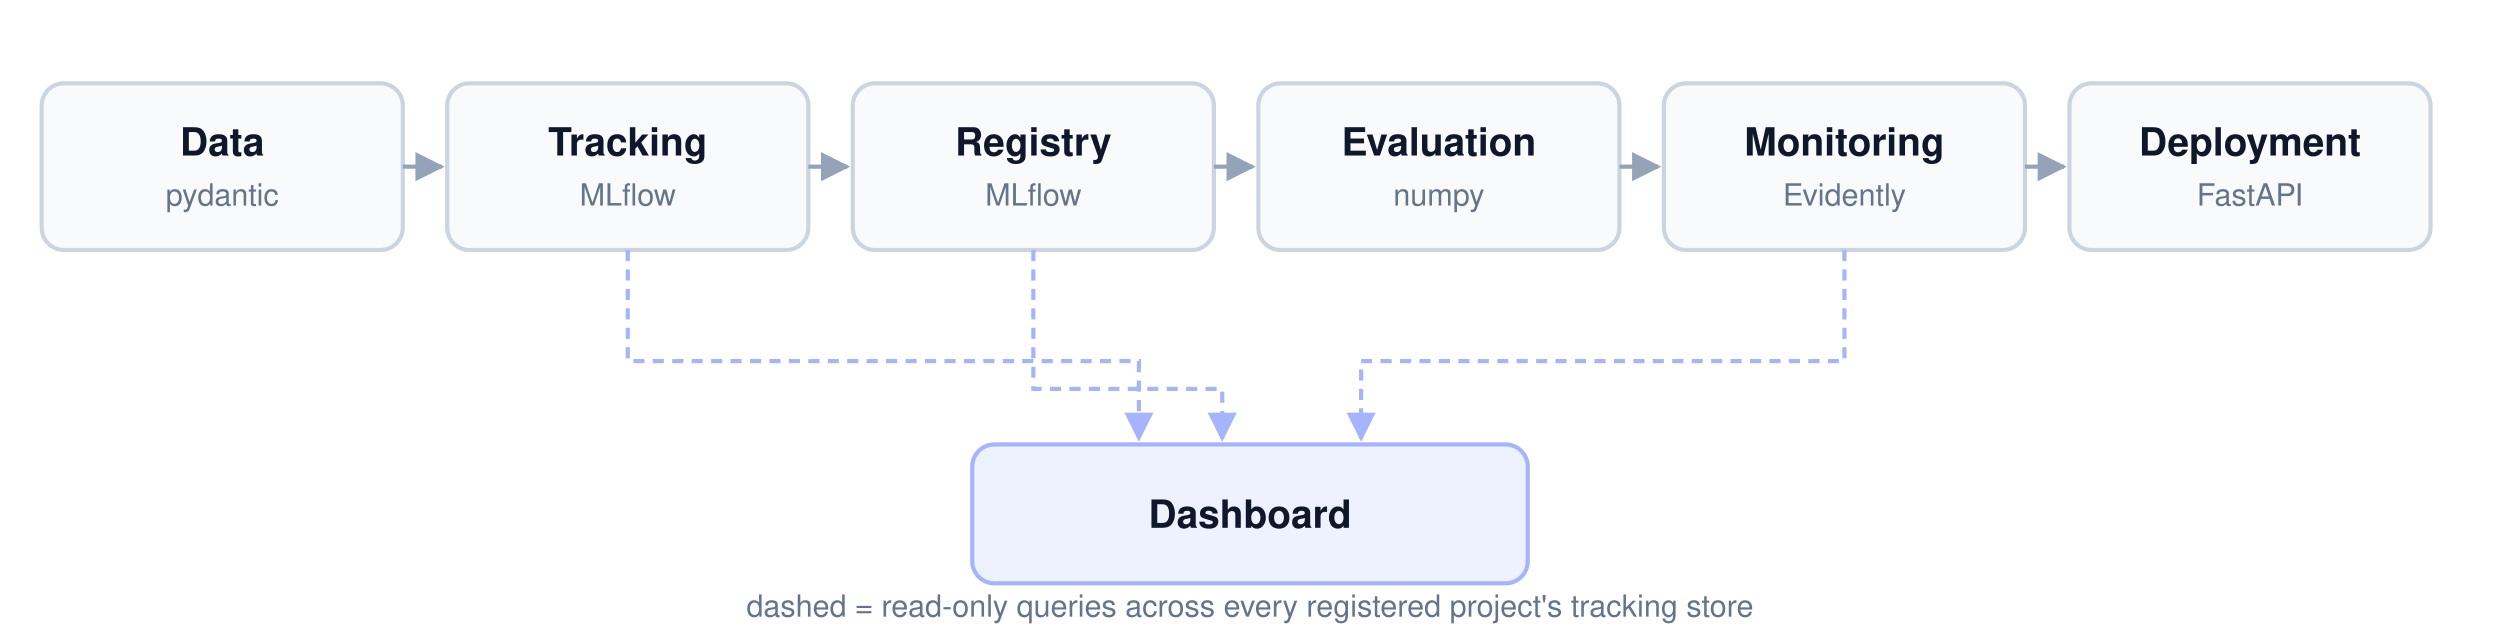
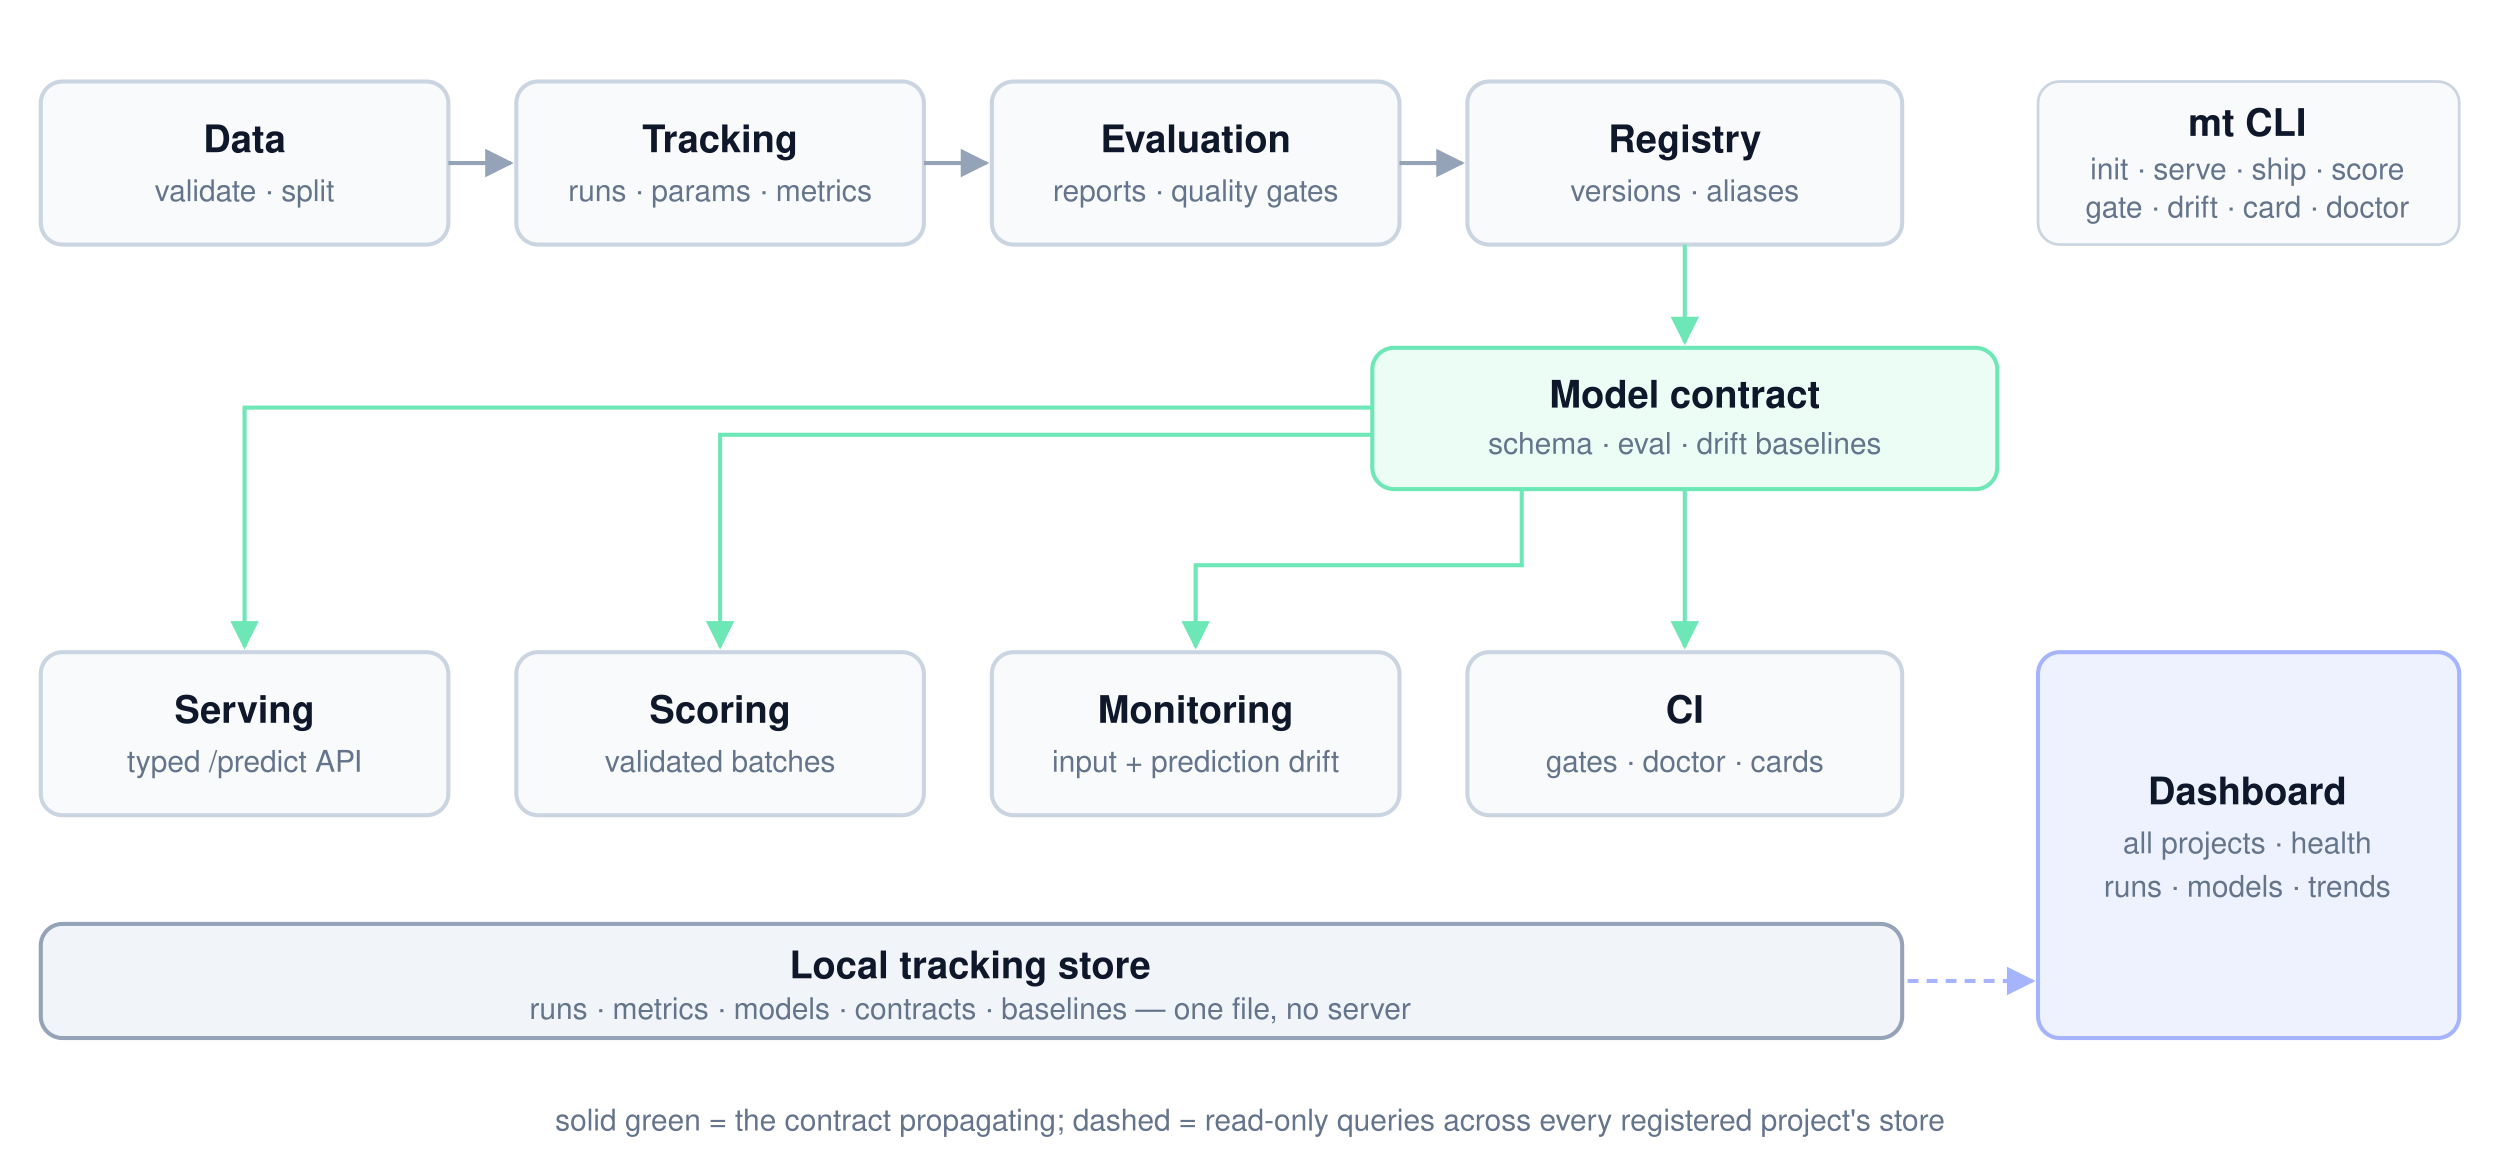
- <svg xmlns="http://www.w3.org/2000/svg" width="900" height="230" viewBox="0 0 900 230" font-family="-apple-system, Segoe UI, Helvetica, Arial, sans-serif">
+ <svg xmlns="http://www.w3.org/2000/svg" width="920" height="430" viewBox="0 0 920 430" font-family="-apple-system, Segoe UI, Helvetica, Arial, sans-serif">
  <style>
    .box { fill: #f8fafc; stroke: #cbd5e1; stroke-width: 1.5; }
+     .contractbox { fill: #ecfdf5; stroke: #6ee7b7; stroke-width: 1.5; }
+     .storebox { fill: #f1f5f9; stroke: #94a3b8; stroke-width: 1.5; }
    .dashboardbox { fill: #eef2ff; stroke: #a5b4fc; stroke-width: 1.5; }
+     .clichip { fill: #f8fafc; stroke: #cbd5e1; stroke-width: 1; }
    .label { fill: #0f172a; font-size: 14px; font-weight: 600; }
    .sub { fill: #64748b; font-size: 11px; }
    .caption { fill: #64748b; font-size: 11px; }
    .arrow { stroke: #94a3b8; stroke-width: 1.5; fill: none; marker-end: url(#arrow); }
+     .flow { stroke: #6ee7b7; stroke-width: 1.5; fill: none; marker-end: url(#arrowGreen); }
    .dash { stroke: #a5b4fc; stroke-width: 1.5; fill: none; stroke-dasharray: 4 3; marker-end: url(#arrowIndigo); }
    @media (prefers-color-scheme: dark) {
      .box { fill: #1e293b; stroke: #475569; }
+       .contractbox { fill: #064e3b; stroke: #34d399; }
+       .storebox { fill: #0f172a; stroke: #64748b; }
      .dashboardbox { fill: #312e81; stroke: #6366f1; }
+       .clichip { fill: #1e293b; stroke: #475569; }
      .label { fill: #e2e8f0; }
      .sub { fill: #94a3b8; }
      .caption { fill: #94a3b8; }
      .arrow { stroke: #64748b; }
+       .flow { stroke: #34d399; }
      .dash { stroke: #818cf8; }
    }
  </style>
  <defs>
    <marker id="arrow" viewBox="0 0 10 10" refX="9" refY="5" markerWidth="7" markerHeight="7" orient="auto-start-reverse">
      <path d="M0,0 L10,5 L0,10 z" fill="#94a3b8" />
    </marker>
+     <marker id="arrowGreen" viewBox="0 0 10 10" refX="9" refY="5" markerWidth="7" markerHeight="7" orient="auto-start-reverse">
+       <path d="M0,0 L10,5 L0,10 z" fill="#6ee7b7" />
+     </marker>
    <marker id="arrowIndigo" viewBox="0 0 10 10" refX="9" refY="5" markerWidth="7" markerHeight="7" orient="auto-start-reverse">
      <path d="M0,0 L10,5 L0,10 z" fill="#a5b4fc" />
    </marker>
  </defs>
  <g>
-     <rect class="box" x="15" y="30" width="130" height="60" rx="8" />
-     <rect class="box" x="161" y="30" width="130" height="60" rx="8" />
-     <rect class="box" x="307" y="30" width="130" height="60" rx="8" />
-     <rect class="box" x="453" y="30" width="130" height="60" rx="8" />
-     <rect class="box" x="599" y="30" width="130" height="60" rx="8" />
-     <rect class="box" x="745" y="30" width="130" height="60" rx="8" />
-     <text class="label" x="80" y="56" text-anchor="middle">Data</text>
-     <text class="sub" x="80" y="74" text-anchor="middle">pydantic</text>
-     <text class="label" x="226" y="56" text-anchor="middle">Tracking</text>
-     <text class="sub" x="226" y="74" text-anchor="middle">MLflow</text>
-     <text class="label" x="372" y="56" text-anchor="middle">Registry</text>
-     <text class="sub" x="372" y="74" text-anchor="middle">MLflow</text>
-     <text class="label" x="518" y="56" text-anchor="middle">Evaluation</text>
-     <text class="sub" x="518" y="74" text-anchor="middle">numpy</text>
-     <text class="label" x="664" y="56" text-anchor="middle">Monitoring</text>
-     <text class="sub" x="664" y="74" text-anchor="middle">Evidently</text>
-     <text class="label" x="810" y="56" text-anchor="middle">Deployment</text>
-     <text class="sub" x="810" y="74" text-anchor="middle">FastAPI</text>
+     <rect class="box" x="15" y="30" width="150" height="60" rx="8" />
+     <rect class="box" x="190" y="30" width="150" height="60" rx="8" />
+     <rect class="box" x="365" y="30" width="150" height="60" rx="8" />
+     <rect class="box" x="540" y="30" width="160" height="60" rx="8" />
+     <text class="label" x="90" y="56" text-anchor="middle">Data</text>
+     <text class="sub" x="90" y="74" text-anchor="middle">validate · split</text>
+     <text class="label" x="265" y="56" text-anchor="middle">Tracking</text>
+     <text class="sub" x="265" y="74" text-anchor="middle">runs · params · metrics</text>
+     <text class="label" x="440" y="56" text-anchor="middle">Evaluation</text>
+     <text class="sub" x="440" y="74" text-anchor="middle">reports · quality gates</text>
+     <text class="label" x="620" y="56" text-anchor="middle">Registry</text>
+     <text class="sub" x="620" y="74" text-anchor="middle">versions · aliases</text>
  </g>
-   <path class="arrow" d="M145,60 L159,60" />
-   <path class="arrow" d="M291,60 L305,60" />
-   <path class="arrow" d="M437,60 L451,60" />
-   <path class="arrow" d="M583,60 L597,60" />
-   <path class="arrow" d="M729,60 L743,60" />
-   <rect class="dashboardbox" x="350" y="160" width="200" height="50" rx="8" />
-   <text class="label" x="450" y="190" text-anchor="middle">Dashboard</text>
-   <path class="dash" d="M226,90 L226,130 L410,130 L410,158" />
-   <path class="dash" d="M372,90 L372,140 L440,140 L440,158" />
-   <path class="dash" d="M664,90 L664,130 L490,130 L490,158" />
-   <text class="caption" x="450" y="222" text-anchor="middle">
-     dashed = read-only queries across every registered project's tracking store
+   <path class="arrow" d="M165,60 L188,60" />
+   <path class="arrow" d="M340,60 L363,60" />
+   <path class="arrow" d="M515,60 L538,60" />
+   <rect class="contractbox" x="505" y="128" width="230" height="52" rx="8" />
+   <text class="label" x="620" y="150" text-anchor="middle">Model contract</text>
+   <text class="sub" x="620" y="167" text-anchor="middle">schema · eval · drift baselines</text>
+   <path class="flow" d="M620,90 L620,126" />
+   <g>
+     <rect class="box" x="15" y="240" width="150" height="60" rx="8" />
+     <rect class="box" x="190" y="240" width="150" height="60" rx="8" />
+     <rect class="box" x="365" y="240" width="150" height="60" rx="8" />
+     <rect class="box" x="540" y="240" width="160" height="60" rx="8" />
+     <text class="label" x="90" y="266" text-anchor="middle">Serving</text>
+     <text class="sub" x="90" y="284" text-anchor="middle">typed /predict API</text>
+     <text class="label" x="265" y="266" text-anchor="middle">Scoring</text>
+     <text class="sub" x="265" y="284" text-anchor="middle">validated batches</text>
+     <text class="label" x="440" y="266" text-anchor="middle">Monitoring</text>
+     <text class="sub" x="440" y="284" text-anchor="middle">input + prediction drift</text>
+     <text class="label" x="620" y="266" text-anchor="middle">CI</text>
+     <text class="sub" x="620" y="284" text-anchor="middle">gates · doctor · cards</text>
+   </g>
+   <path class="flow" d="M505,150 L90,150 L90,238" />
+   <path class="flow" d="M505,160 L265,160 L265,238" />
+   <path class="flow" d="M560,180 L560,208 L440,208 L440,238" />
+   <path class="flow" d="M620,180 L620,238" />
+   <rect class="storebox" x="15" y="340" width="685" height="42" rx="8" />
+   <text class="label" x="357" y="360" text-anchor="middle">Local tracking store</text>
+   <text class="sub" x="357" y="375" text-anchor="middle">runs · metrics · models · contracts · baselines — one file, no server</text>
+   <rect class="dashboardbox" x="750" y="240" width="155" height="142" rx="8" />
+   <text class="label" x="827" y="296" text-anchor="middle">Dashboard</text>
+   <text class="sub" x="827" y="314" text-anchor="middle">all projects · health</text>
+   <text class="sub" x="827" y="330" text-anchor="middle">runs · models · trends</text>
+   <path class="dash" d="M702,361 L748,361" />
+   <rect class="clichip" x="750" y="30" width="155" height="60" rx="8" />
+   <text class="label" x="827" y="50" text-anchor="middle">mt CLI</text>
+   <text class="sub" x="827" y="66" text-anchor="middle">init · serve · ship · score</text>
+   <text class="sub" x="827" y="80" text-anchor="middle">gate · drift · card · doctor</text>
+   <text class="caption" x="460" y="416" text-anchor="middle">
+     solid green = the contract propagating; dashed = read-only queries across every registered project's store
  </text>
</svg>
